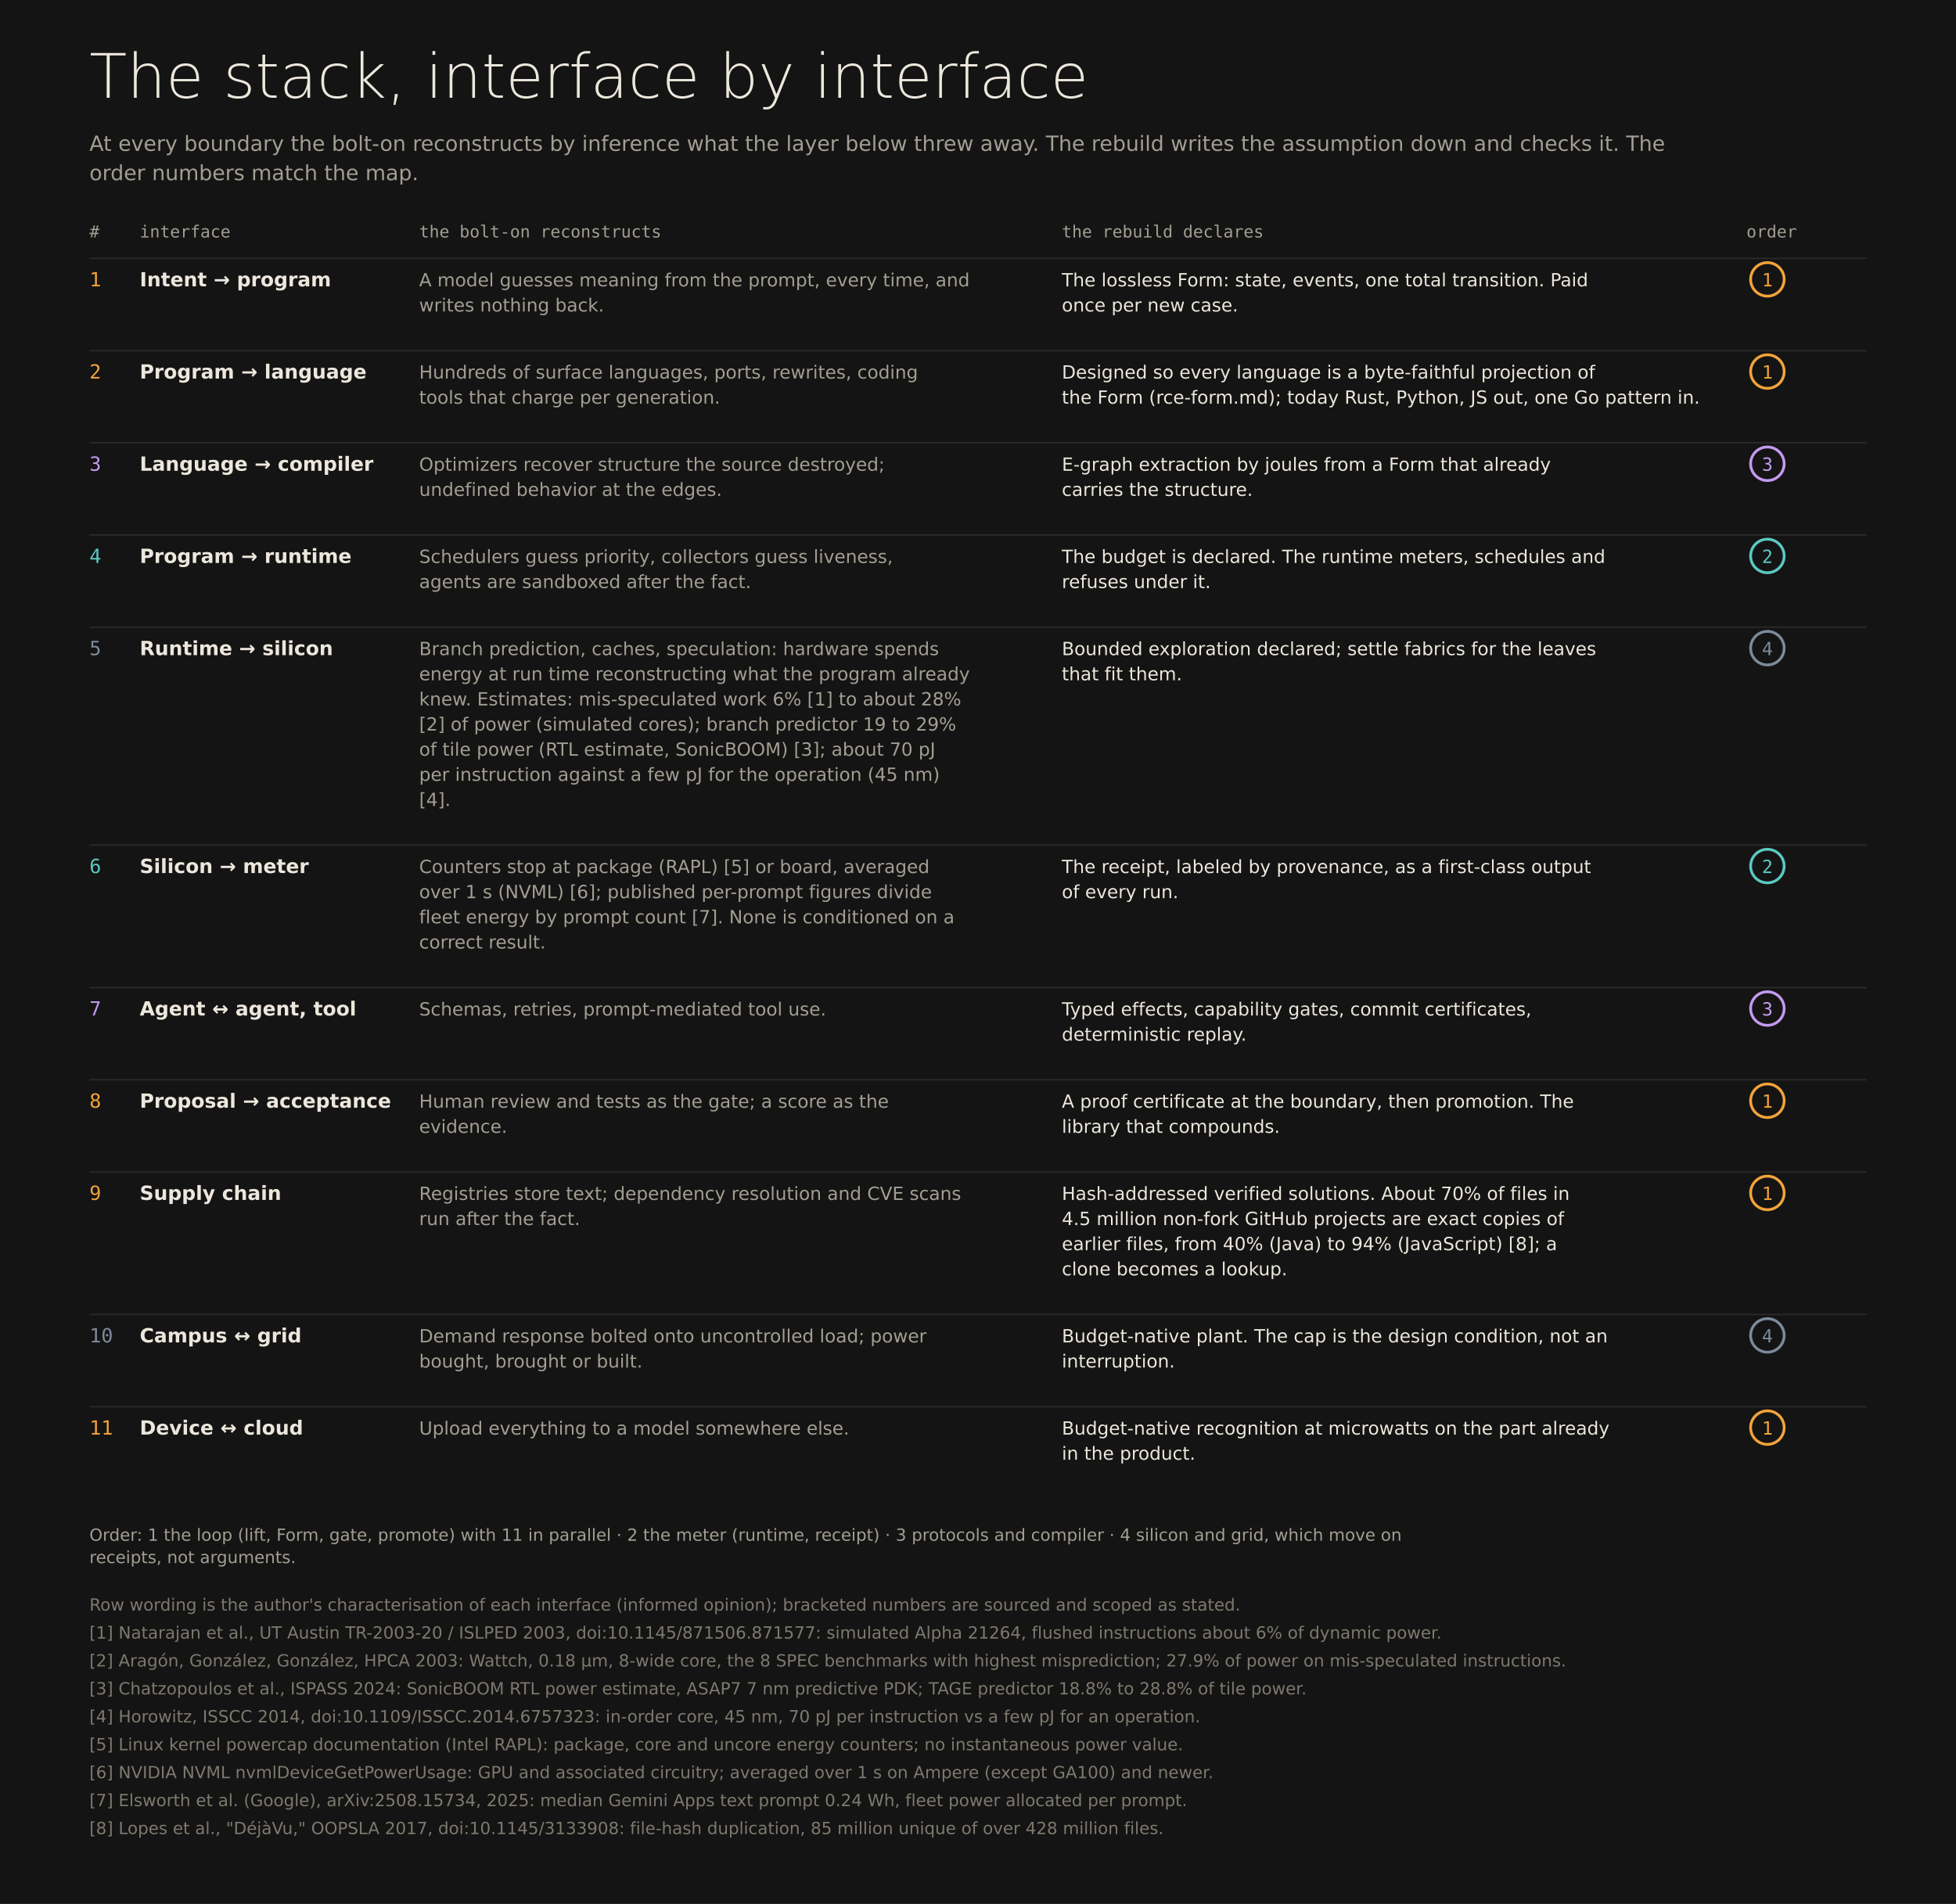
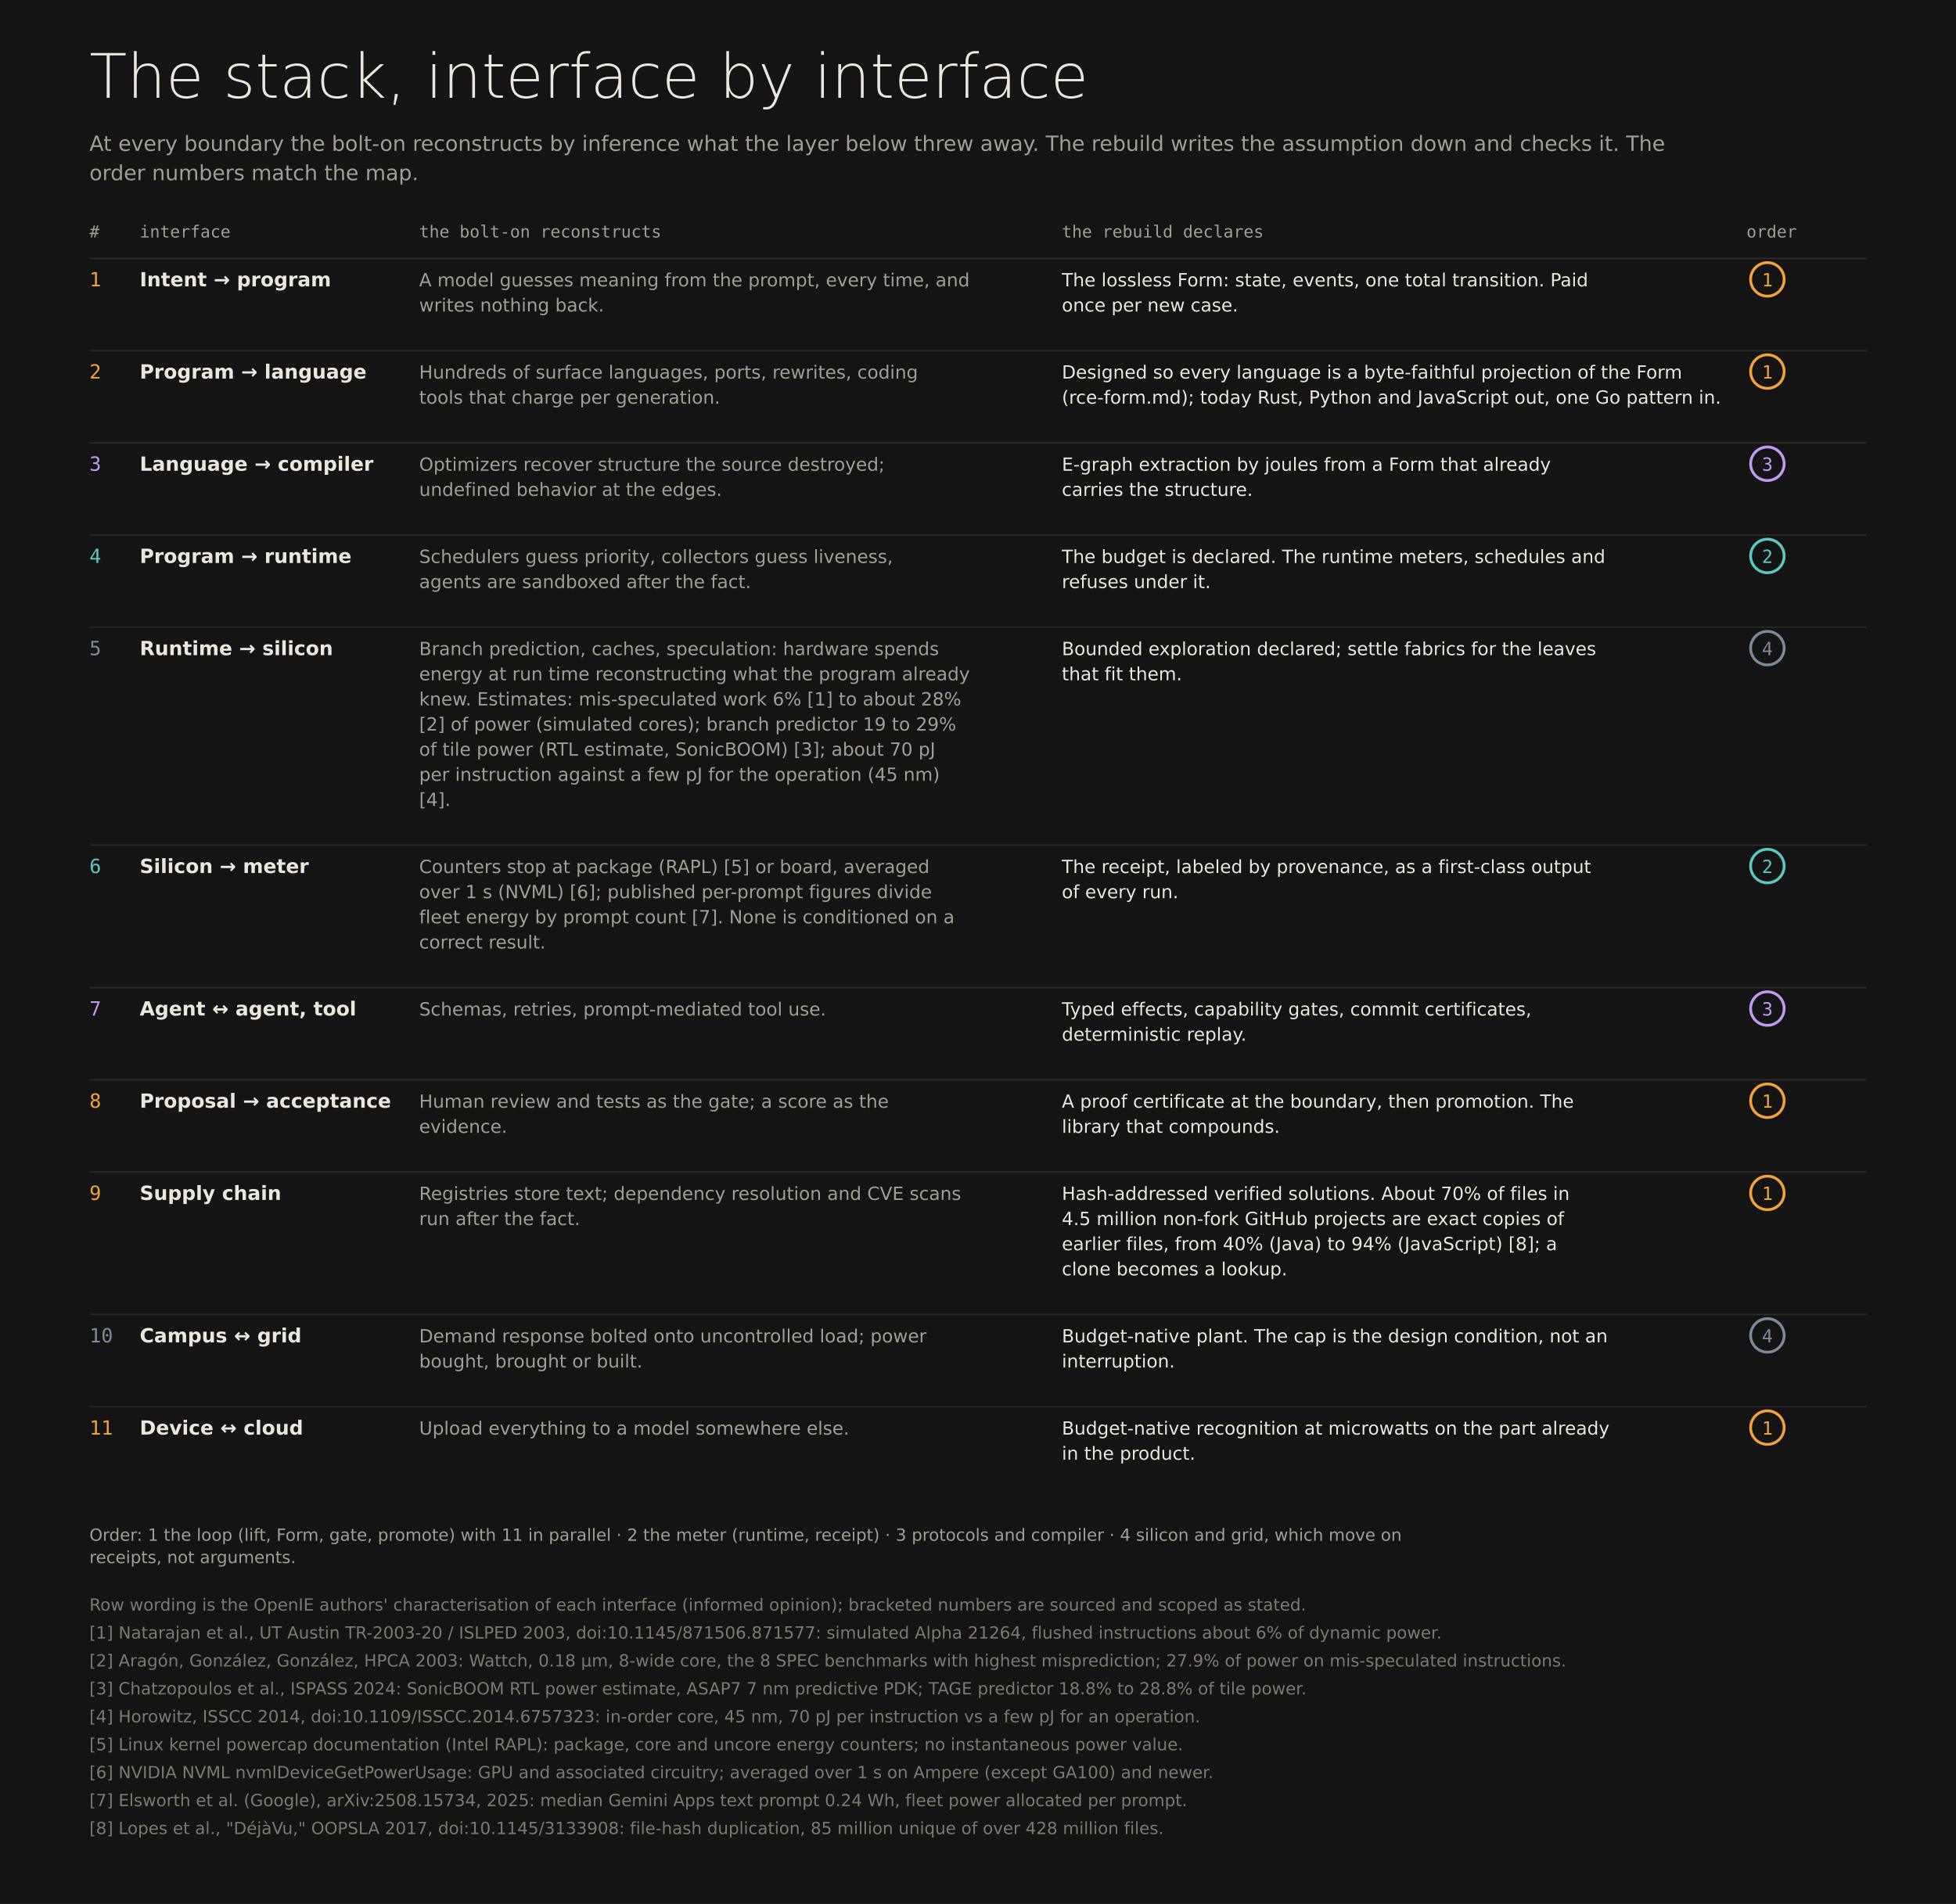
<svg xmlns="http://www.w3.org/2000/svg" width="1400" height="1363" viewBox="0 0 1400 1363" role="img" aria-labelledby="t d">
  <rect width="1400" height="1363" fill="#141414" />
  <text x="64" y="70" font-size="44" fill="#ECE7DC" text-anchor="start" font-weight="300" font-family="IBM Plex Sans, DejaVu Sans, sans-serif">
    <tspan x="64" dy="0">The stack, interface by interface</tspan>
  </text>
  <text x="64" y="108" font-size="15" fill="#A39E93" text-anchor="start" font-weight="normal" font-family="IBM Plex Sans, DejaVu Sans, sans-serif">
    <tspan x="64" dy="0">At every boundary the bolt-on reconstructs by inference what the layer below threw away. The rebuild writes the assumption down and checks it. The</tspan>
    <tspan x="64" dy="21">order numbers match the map.</tspan>
  </text>
  <text x="64" y="170" font-size="12" fill="#A39E93" text-anchor="start" font-weight="normal" font-family="IBM Plex Mono, DejaVu Sans Mono, monospace">
    <tspan x="64" dy="0">#</tspan>
  </text>
  <text x="100" y="170" font-size="12" fill="#A39E93" text-anchor="start" font-weight="normal" font-family="IBM Plex Mono, DejaVu Sans Mono, monospace">
    <tspan x="100" dy="0">interface</tspan>
  </text>
  <text x="300" y="170" font-size="12" fill="#A39E93" text-anchor="start" font-weight="normal" font-family="IBM Plex Mono, DejaVu Sans Mono, monospace">
    <tspan x="300" dy="0">the bolt-on reconstructs</tspan>
  </text>
  <text x="760" y="170" font-size="12" fill="#A39E93" text-anchor="start" font-weight="normal" font-family="IBM Plex Mono, DejaVu Sans Mono, monospace">
    <tspan x="760" dy="0">the rebuild declares</tspan>
  </text>
  <text x="1250" y="170" font-size="12" fill="#A39E93" text-anchor="start" font-weight="normal" font-family="IBM Plex Mono, DejaVu Sans Mono, monospace">
    <tspan x="1250" dy="0">order</tspan>
  </text>
  <line x1="64" y1="185" x2="1336" y2="185" stroke="#2C2A27" />
  <text x="64" y="205" font-size="14" fill="#F2A33A" text-anchor="start" font-weight="normal" font-family="IBM Plex Mono, DejaVu Sans Mono, monospace">
    <tspan x="64" dy="0">1</tspan>
  </text>
  <text x="100" y="205" font-size="14" fill="#ECE7DC" text-anchor="start" font-weight="bold" font-family="IBM Plex Sans, DejaVu Sans, sans-serif">
    <tspan x="100" dy="0">Intent → program</tspan>
  </text>
  <text x="300" y="205" font-size="13" fill="#A39E93" text-anchor="start" font-weight="normal" font-family="IBM Plex Sans, DejaVu Sans, sans-serif">
    <tspan x="300" dy="0">A model guesses meaning from the prompt, every time, and</tspan>
    <tspan x="300" dy="18">writes nothing back.</tspan>
  </text>
  <text x="760" y="205" font-size="13" fill="#ECE7DC" text-anchor="start" font-weight="normal" font-family="IBM Plex Sans, DejaVu Sans, sans-serif">
    <tspan x="760" dy="0">The lossless Form: state, events, one total transition. Paid</tspan>
    <tspan x="760" dy="18">once per new case.</tspan>
  </text>
  <circle cx="1265" cy="200" r="12" fill="none" stroke="#F2A33A" stroke-width="2" />
  <text x="1265" y="205" font-size="13" fill="#F2A33A" text-anchor="middle" font-weight="normal" font-family="IBM Plex Mono, DejaVu Sans Mono, monospace">
    <tspan x="1265" dy="0">1</tspan>
  </text>
  <line x1="64" y1="251" x2="1336" y2="251" stroke="#2C2A27" />
  <text x="64" y="271" font-size="14" fill="#F2A33A" text-anchor="start" font-weight="normal" font-family="IBM Plex Mono, DejaVu Sans Mono, monospace">
    <tspan x="64" dy="0">2</tspan>
  </text>
  <text x="100" y="271" font-size="14" fill="#ECE7DC" text-anchor="start" font-weight="bold" font-family="IBM Plex Sans, DejaVu Sans, sans-serif">
    <tspan x="100" dy="0">Program → language</tspan>
  </text>
  <text x="300" y="271" font-size="13" fill="#A39E93" text-anchor="start" font-weight="normal" font-family="IBM Plex Sans, DejaVu Sans, sans-serif">
    <tspan x="300" dy="0">Hundreds of surface languages, ports, rewrites, coding</tspan>
    <tspan x="300" dy="18">tools that charge per generation.</tspan>
  </text>
  <text x="760" y="271" font-size="13" fill="#ECE7DC" text-anchor="start" font-weight="normal" font-family="IBM Plex Sans, DejaVu Sans, sans-serif">
-     <tspan x="760" dy="0">Designed so every language is a byte-faithful projection of</tspan>
-     <tspan x="760" dy="18">the Form (rce-form.md); today Rust, Python, JS out, one Go pattern in.</tspan>
+     <tspan x="760" dy="0">Designed so every language is a byte-faithful projection of the Form</tspan>
+     <tspan x="760" dy="18">(rce-form.md); today Rust, Python and JavaScript out, one Go pattern in.</tspan>
  </text>
  <circle cx="1265" cy="266" r="12" fill="none" stroke="#F2A33A" stroke-width="2" />
  <text x="1265" y="271" font-size="13" fill="#F2A33A" text-anchor="middle" font-weight="normal" font-family="IBM Plex Mono, DejaVu Sans Mono, monospace">
    <tspan x="1265" dy="0">1</tspan>
  </text>
  <line x1="64" y1="317" x2="1336" y2="317" stroke="#2C2A27" />
  <text x="64" y="337" font-size="14" fill="#C39AF0" text-anchor="start" font-weight="normal" font-family="IBM Plex Mono, DejaVu Sans Mono, monospace">
    <tspan x="64" dy="0">3</tspan>
  </text>
  <text x="100" y="337" font-size="14" fill="#ECE7DC" text-anchor="start" font-weight="bold" font-family="IBM Plex Sans, DejaVu Sans, sans-serif">
    <tspan x="100" dy="0">Language → compiler</tspan>
  </text>
  <text x="300" y="337" font-size="13" fill="#A39E93" text-anchor="start" font-weight="normal" font-family="IBM Plex Sans, DejaVu Sans, sans-serif">
    <tspan x="300" dy="0">Optimizers recover structure the source destroyed;</tspan>
    <tspan x="300" dy="18">undefined behavior at the edges.</tspan>
  </text>
  <text x="760" y="337" font-size="13" fill="#ECE7DC" text-anchor="start" font-weight="normal" font-family="IBM Plex Sans, DejaVu Sans, sans-serif">
    <tspan x="760" dy="0">E-graph extraction by joules from a Form that already</tspan>
    <tspan x="760" dy="18">carries the structure.</tspan>
  </text>
  <circle cx="1265" cy="332" r="12" fill="none" stroke="#C39AF0" stroke-width="2" />
  <text x="1265" y="337" font-size="13" fill="#C39AF0" text-anchor="middle" font-weight="normal" font-family="IBM Plex Mono, DejaVu Sans Mono, monospace">
    <tspan x="1265" dy="0">3</tspan>
  </text>
  <line x1="64" y1="383" x2="1336" y2="383" stroke="#2C2A27" />
  <text x="64" y="403" font-size="14" fill="#5BC9C2" text-anchor="start" font-weight="normal" font-family="IBM Plex Mono, DejaVu Sans Mono, monospace">
    <tspan x="64" dy="0">4</tspan>
  </text>
  <text x="100" y="403" font-size="14" fill="#ECE7DC" text-anchor="start" font-weight="bold" font-family="IBM Plex Sans, DejaVu Sans, sans-serif">
    <tspan x="100" dy="0">Program → runtime</tspan>
  </text>
  <text x="300" y="403" font-size="13" fill="#A39E93" text-anchor="start" font-weight="normal" font-family="IBM Plex Sans, DejaVu Sans, sans-serif">
    <tspan x="300" dy="0">Schedulers guess priority, collectors guess liveness,</tspan>
    <tspan x="300" dy="18">agents are sandboxed after the fact.</tspan>
  </text>
  <text x="760" y="403" font-size="13" fill="#ECE7DC" text-anchor="start" font-weight="normal" font-family="IBM Plex Sans, DejaVu Sans, sans-serif">
    <tspan x="760" dy="0">The budget is declared. The runtime meters, schedules and</tspan>
    <tspan x="760" dy="18">refuses under it.</tspan>
  </text>
  <circle cx="1265" cy="398" r="12" fill="none" stroke="#5BC9C2" stroke-width="2" />
  <text x="1265" y="403" font-size="13" fill="#5BC9C2" text-anchor="middle" font-weight="normal" font-family="IBM Plex Mono, DejaVu Sans Mono, monospace">
    <tspan x="1265" dy="0">2</tspan>
  </text>
  <line x1="64" y1="449" x2="1336" y2="449" stroke="#2C2A27" />
  <text x="64" y="469" font-size="14" fill="#7D8A9C" text-anchor="start" font-weight="normal" font-family="IBM Plex Mono, DejaVu Sans Mono, monospace">
    <tspan x="64" dy="0">5</tspan>
  </text>
  <text x="100" y="469" font-size="14" fill="#ECE7DC" text-anchor="start" font-weight="bold" font-family="IBM Plex Sans, DejaVu Sans, sans-serif">
    <tspan x="100" dy="0">Runtime → silicon</tspan>
  </text>
  <text x="300" y="469" font-size="13" fill="#A39E93" text-anchor="start" font-weight="normal" font-family="IBM Plex Sans, DejaVu Sans, sans-serif">
    <tspan x="300" dy="0">Branch prediction, caches, speculation: hardware spends</tspan>
    <tspan x="300" dy="18">energy at run time reconstructing what the program already</tspan>
    <tspan x="300" dy="18">knew. Estimates: mis-speculated work 6% [1] to about 28%</tspan>
    <tspan x="300" dy="18">[2] of power (simulated cores); branch predictor 19 to 29%</tspan>
    <tspan x="300" dy="18">of tile power (RTL estimate, SonicBOOM) [3]; about 70 pJ</tspan>
    <tspan x="300" dy="18">per instruction against a few pJ for the operation (45 nm)</tspan>
    <tspan x="300" dy="18">[4].</tspan>
  </text>
  <text x="760" y="469" font-size="13" fill="#ECE7DC" text-anchor="start" font-weight="normal" font-family="IBM Plex Sans, DejaVu Sans, sans-serif">
    <tspan x="760" dy="0">Bounded exploration declared; settle fabrics for the leaves</tspan>
    <tspan x="760" dy="18">that fit them.</tspan>
  </text>
  <circle cx="1265" cy="464" r="12" fill="none" stroke="#7D8A9C" stroke-width="2" />
  <text x="1265" y="469" font-size="13" fill="#7D8A9C" text-anchor="middle" font-weight="normal" font-family="IBM Plex Mono, DejaVu Sans Mono, monospace">
    <tspan x="1265" dy="0">4</tspan>
  </text>
  <line x1="64" y1="605" x2="1336" y2="605" stroke="#2C2A27" />
  <text x="64" y="625" font-size="14" fill="#5BC9C2" text-anchor="start" font-weight="normal" font-family="IBM Plex Mono, DejaVu Sans Mono, monospace">
    <tspan x="64" dy="0">6</tspan>
  </text>
  <text x="100" y="625" font-size="14" fill="#ECE7DC" text-anchor="start" font-weight="bold" font-family="IBM Plex Sans, DejaVu Sans, sans-serif">
    <tspan x="100" dy="0">Silicon → meter</tspan>
  </text>
  <text x="300" y="625" font-size="13" fill="#A39E93" text-anchor="start" font-weight="normal" font-family="IBM Plex Sans, DejaVu Sans, sans-serif">
    <tspan x="300" dy="0">Counters stop at package (RAPL) [5] or board, averaged</tspan>
    <tspan x="300" dy="18">over 1 s (NVML) [6]; published per-prompt figures divide</tspan>
    <tspan x="300" dy="18">fleet energy by prompt count [7]. None is conditioned on a</tspan>
    <tspan x="300" dy="18">correct result.</tspan>
  </text>
  <text x="760" y="625" font-size="13" fill="#ECE7DC" text-anchor="start" font-weight="normal" font-family="IBM Plex Sans, DejaVu Sans, sans-serif">
    <tspan x="760" dy="0">The receipt, labeled by provenance, as a first-class output</tspan>
    <tspan x="760" dy="18">of every run.</tspan>
  </text>
  <circle cx="1265" cy="620" r="12" fill="none" stroke="#5BC9C2" stroke-width="2" />
  <text x="1265" y="625" font-size="13" fill="#5BC9C2" text-anchor="middle" font-weight="normal" font-family="IBM Plex Mono, DejaVu Sans Mono, monospace">
    <tspan x="1265" dy="0">2</tspan>
  </text>
  <line x1="64" y1="707" x2="1336" y2="707" stroke="#2C2A27" />
  <text x="64" y="727" font-size="14" fill="#C39AF0" text-anchor="start" font-weight="normal" font-family="IBM Plex Mono, DejaVu Sans Mono, monospace">
    <tspan x="64" dy="0">7</tspan>
  </text>
  <text x="100" y="727" font-size="14" fill="#ECE7DC" text-anchor="start" font-weight="bold" font-family="IBM Plex Sans, DejaVu Sans, sans-serif">
    <tspan x="100" dy="0">Agent ↔ agent, tool</tspan>
  </text>
  <text x="300" y="727" font-size="13" fill="#A39E93" text-anchor="start" font-weight="normal" font-family="IBM Plex Sans, DejaVu Sans, sans-serif">
    <tspan x="300" dy="0">Schemas, retries, prompt-mediated tool use.</tspan>
  </text>
  <text x="760" y="727" font-size="13" fill="#ECE7DC" text-anchor="start" font-weight="normal" font-family="IBM Plex Sans, DejaVu Sans, sans-serif">
    <tspan x="760" dy="0">Typed effects, capability gates, commit certificates,</tspan>
    <tspan x="760" dy="18">deterministic replay.</tspan>
  </text>
  <circle cx="1265" cy="722" r="12" fill="none" stroke="#C39AF0" stroke-width="2" />
  <text x="1265" y="727" font-size="13" fill="#C39AF0" text-anchor="middle" font-weight="normal" font-family="IBM Plex Mono, DejaVu Sans Mono, monospace">
    <tspan x="1265" dy="0">3</tspan>
  </text>
  <line x1="64" y1="773" x2="1336" y2="773" stroke="#2C2A27" />
  <text x="64" y="793" font-size="14" fill="#F2A33A" text-anchor="start" font-weight="normal" font-family="IBM Plex Mono, DejaVu Sans Mono, monospace">
    <tspan x="64" dy="0">8</tspan>
  </text>
  <text x="100" y="793" font-size="14" fill="#ECE7DC" text-anchor="start" font-weight="bold" font-family="IBM Plex Sans, DejaVu Sans, sans-serif">
    <tspan x="100" dy="0">Proposal → acceptance</tspan>
  </text>
  <text x="300" y="793" font-size="13" fill="#A39E93" text-anchor="start" font-weight="normal" font-family="IBM Plex Sans, DejaVu Sans, sans-serif">
    <tspan x="300" dy="0">Human review and tests as the gate; a score as the</tspan>
    <tspan x="300" dy="18">evidence.</tspan>
  </text>
  <text x="760" y="793" font-size="13" fill="#ECE7DC" text-anchor="start" font-weight="normal" font-family="IBM Plex Sans, DejaVu Sans, sans-serif">
    <tspan x="760" dy="0">A proof certificate at the boundary, then promotion. The</tspan>
    <tspan x="760" dy="18">library that compounds.</tspan>
  </text>
  <circle cx="1265" cy="788" r="12" fill="none" stroke="#F2A33A" stroke-width="2" />
  <text x="1265" y="793" font-size="13" fill="#F2A33A" text-anchor="middle" font-weight="normal" font-family="IBM Plex Mono, DejaVu Sans Mono, monospace">
    <tspan x="1265" dy="0">1</tspan>
  </text>
  <line x1="64" y1="839" x2="1336" y2="839" stroke="#2C2A27" />
  <text x="64" y="859" font-size="14" fill="#F2A33A" text-anchor="start" font-weight="normal" font-family="IBM Plex Mono, DejaVu Sans Mono, monospace">
    <tspan x="64" dy="0">9</tspan>
  </text>
  <text x="100" y="859" font-size="14" fill="#ECE7DC" text-anchor="start" font-weight="bold" font-family="IBM Plex Sans, DejaVu Sans, sans-serif">
    <tspan x="100" dy="0">Supply chain</tspan>
  </text>
  <text x="300" y="859" font-size="13" fill="#A39E93" text-anchor="start" font-weight="normal" font-family="IBM Plex Sans, DejaVu Sans, sans-serif">
    <tspan x="300" dy="0">Registries store text; dependency resolution and CVE scans</tspan>
    <tspan x="300" dy="18">run after the fact.</tspan>
  </text>
  <text x="760" y="859" font-size="13" fill="#ECE7DC" text-anchor="start" font-weight="normal" font-family="IBM Plex Sans, DejaVu Sans, sans-serif">
    <tspan x="760" dy="0">Hash-addressed verified solutions. About 70% of files in</tspan>
    <tspan x="760" dy="18">4.5 million non-fork GitHub projects are exact copies of</tspan>
    <tspan x="760" dy="18">earlier files, from 40% (Java) to 94% (JavaScript) [8]; a</tspan>
    <tspan x="760" dy="18">clone becomes a lookup.</tspan>
  </text>
  <circle cx="1265" cy="854" r="12" fill="none" stroke="#F2A33A" stroke-width="2" />
  <text x="1265" y="859" font-size="13" fill="#F2A33A" text-anchor="middle" font-weight="normal" font-family="IBM Plex Mono, DejaVu Sans Mono, monospace">
    <tspan x="1265" dy="0">1</tspan>
  </text>
  <line x1="64" y1="941" x2="1336" y2="941" stroke="#2C2A27" />
  <text x="64" y="961" font-size="14" fill="#7D8A9C" text-anchor="start" font-weight="normal" font-family="IBM Plex Mono, DejaVu Sans Mono, monospace">
    <tspan x="64" dy="0">10</tspan>
  </text>
  <text x="100" y="961" font-size="14" fill="#ECE7DC" text-anchor="start" font-weight="bold" font-family="IBM Plex Sans, DejaVu Sans, sans-serif">
    <tspan x="100" dy="0">Campus ↔ grid</tspan>
  </text>
  <text x="300" y="961" font-size="13" fill="#A39E93" text-anchor="start" font-weight="normal" font-family="IBM Plex Sans, DejaVu Sans, sans-serif">
    <tspan x="300" dy="0">Demand response bolted onto uncontrolled load; power</tspan>
    <tspan x="300" dy="18">bought, brought or built.</tspan>
  </text>
  <text x="760" y="961" font-size="13" fill="#ECE7DC" text-anchor="start" font-weight="normal" font-family="IBM Plex Sans, DejaVu Sans, sans-serif">
    <tspan x="760" dy="0">Budget-native plant. The cap is the design condition, not an</tspan>
    <tspan x="760" dy="18">interruption.</tspan>
  </text>
  <circle cx="1265" cy="956" r="12" fill="none" stroke="#7D8A9C" stroke-width="2" />
  <text x="1265" y="961" font-size="13" fill="#7D8A9C" text-anchor="middle" font-weight="normal" font-family="IBM Plex Mono, DejaVu Sans Mono, monospace">
    <tspan x="1265" dy="0">4</tspan>
  </text>
  <line x1="64" y1="1007" x2="1336" y2="1007" stroke="#2C2A27" />
  <text x="64" y="1027" font-size="14" fill="#F2A33A" text-anchor="start" font-weight="normal" font-family="IBM Plex Mono, DejaVu Sans Mono, monospace">
    <tspan x="64" dy="0">11</tspan>
  </text>
  <text x="100" y="1027" font-size="14" fill="#ECE7DC" text-anchor="start" font-weight="bold" font-family="IBM Plex Sans, DejaVu Sans, sans-serif">
    <tspan x="100" dy="0">Device ↔ cloud</tspan>
  </text>
  <text x="300" y="1027" font-size="13" fill="#A39E93" text-anchor="start" font-weight="normal" font-family="IBM Plex Sans, DejaVu Sans, sans-serif">
    <tspan x="300" dy="0">Upload everything to a model somewhere else.</tspan>
  </text>
  <text x="760" y="1027" font-size="13" fill="#ECE7DC" text-anchor="start" font-weight="normal" font-family="IBM Plex Sans, DejaVu Sans, sans-serif">
    <tspan x="760" dy="0">Budget-native recognition at microwatts on the part already</tspan>
    <tspan x="760" dy="18">in the product.</tspan>
  </text>
  <circle cx="1265" cy="1022" r="12" fill="none" stroke="#F2A33A" stroke-width="2" />
  <text x="1265" y="1027" font-size="13" fill="#F2A33A" text-anchor="middle" font-weight="normal" font-family="IBM Plex Mono, DejaVu Sans Mono, monospace">
    <tspan x="1265" dy="0">1</tspan>
  </text>
  <text x="64" y="1103" font-size="12" fill="#A39E93" text-anchor="start" font-weight="normal" font-family="IBM Plex Sans, DejaVu Sans, sans-serif">
    <tspan x="64" dy="0">Order: 1 the loop (lift, Form, gate, promote) with 11 in parallel · 2 the meter (runtime, receipt) · 3 protocols and compiler · 4 silicon and grid, which move on</tspan>
    <tspan x="64" dy="16">receipts, not arguments.</tspan>
  </text>
  <text x="64" y="1153" font-size="12" fill="#7E796F" text-anchor="start" font-weight="normal" font-family="IBM Plex Sans, DejaVu Sans, sans-serif">
-     <tspan x="64" dy="0">Row wording is the author's characterisation of each interface (informed opinion); bracketed numbers are sourced and scoped as stated.</tspan>
+     <tspan x="64" dy="0">Row wording is the OpenIE authors' characterisation of each interface (informed opinion); bracketed numbers are sourced and scoped as stated.</tspan>
  </text>
  <text x="64" y="1173" font-size="12" fill="#7E796F" text-anchor="start" font-weight="normal" font-family="IBM Plex Sans, DejaVu Sans, sans-serif">
    <tspan x="64" dy="0">[1] Natarajan et al., UT Austin TR-2003-20 / ISLPED 2003, doi:10.1145/871506.871577: simulated Alpha 21264, flushed instructions about 6% of dynamic power.</tspan>
  </text>
  <text x="64" y="1193" font-size="12" fill="#7E796F" text-anchor="start" font-weight="normal" font-family="IBM Plex Sans, DejaVu Sans, sans-serif">
    <tspan x="64" dy="0">[2] Aragón, González, González, HPCA 2003: Wattch, 0.18 µm, 8-wide core, the 8 SPEC benchmarks with highest misprediction; 27.9% of power on mis-speculated instructions.</tspan>
  </text>
  <text x="64" y="1213" font-size="12" fill="#7E796F" text-anchor="start" font-weight="normal" font-family="IBM Plex Sans, DejaVu Sans, sans-serif">
    <tspan x="64" dy="0">[3] Chatzopoulos et al., ISPASS 2024: SonicBOOM RTL power estimate, ASAP7 7 nm predictive PDK; TAGE predictor 18.8% to 28.8% of tile power.</tspan>
  </text>
  <text x="64" y="1233" font-size="12" fill="#7E796F" text-anchor="start" font-weight="normal" font-family="IBM Plex Sans, DejaVu Sans, sans-serif">
    <tspan x="64" dy="0">[4] Horowitz, ISSCC 2014, doi:10.1109/ISSCC.2014.6757323: in-order core, 45 nm, 70 pJ per instruction vs a few pJ for an operation.</tspan>
  </text>
  <text x="64" y="1253" font-size="12" fill="#7E796F" text-anchor="start" font-weight="normal" font-family="IBM Plex Sans, DejaVu Sans, sans-serif">
    <tspan x="64" dy="0">[5] Linux kernel powercap documentation (Intel RAPL): package, core and uncore energy counters; no instantaneous power value.</tspan>
  </text>
  <text x="64" y="1273" font-size="12" fill="#7E796F" text-anchor="start" font-weight="normal" font-family="IBM Plex Sans, DejaVu Sans, sans-serif">
    <tspan x="64" dy="0">[6] NVIDIA NVML nvmlDeviceGetPowerUsage: GPU and associated circuitry; averaged over 1 s on Ampere (except GA100) and newer.</tspan>
  </text>
  <text x="64" y="1293" font-size="12" fill="#7E796F" text-anchor="start" font-weight="normal" font-family="IBM Plex Sans, DejaVu Sans, sans-serif">
    <tspan x="64" dy="0">[7] Elsworth et al. (Google), arXiv:2508.15734, 2025: median Gemini Apps text prompt 0.24 Wh, fleet power allocated per prompt.</tspan>
  </text>
  <text x="64" y="1313" font-size="12" fill="#7E796F" text-anchor="start" font-weight="normal" font-family="IBM Plex Sans, DejaVu Sans, sans-serif">
    <tspan x="64" dy="0">[8] Lopes et al., "DéjàVu," OOPSLA 2017, doi:10.1145/3133908: file-hash duplication, 85 million unique of over 428 million files.</tspan>
  </text>
</svg>
